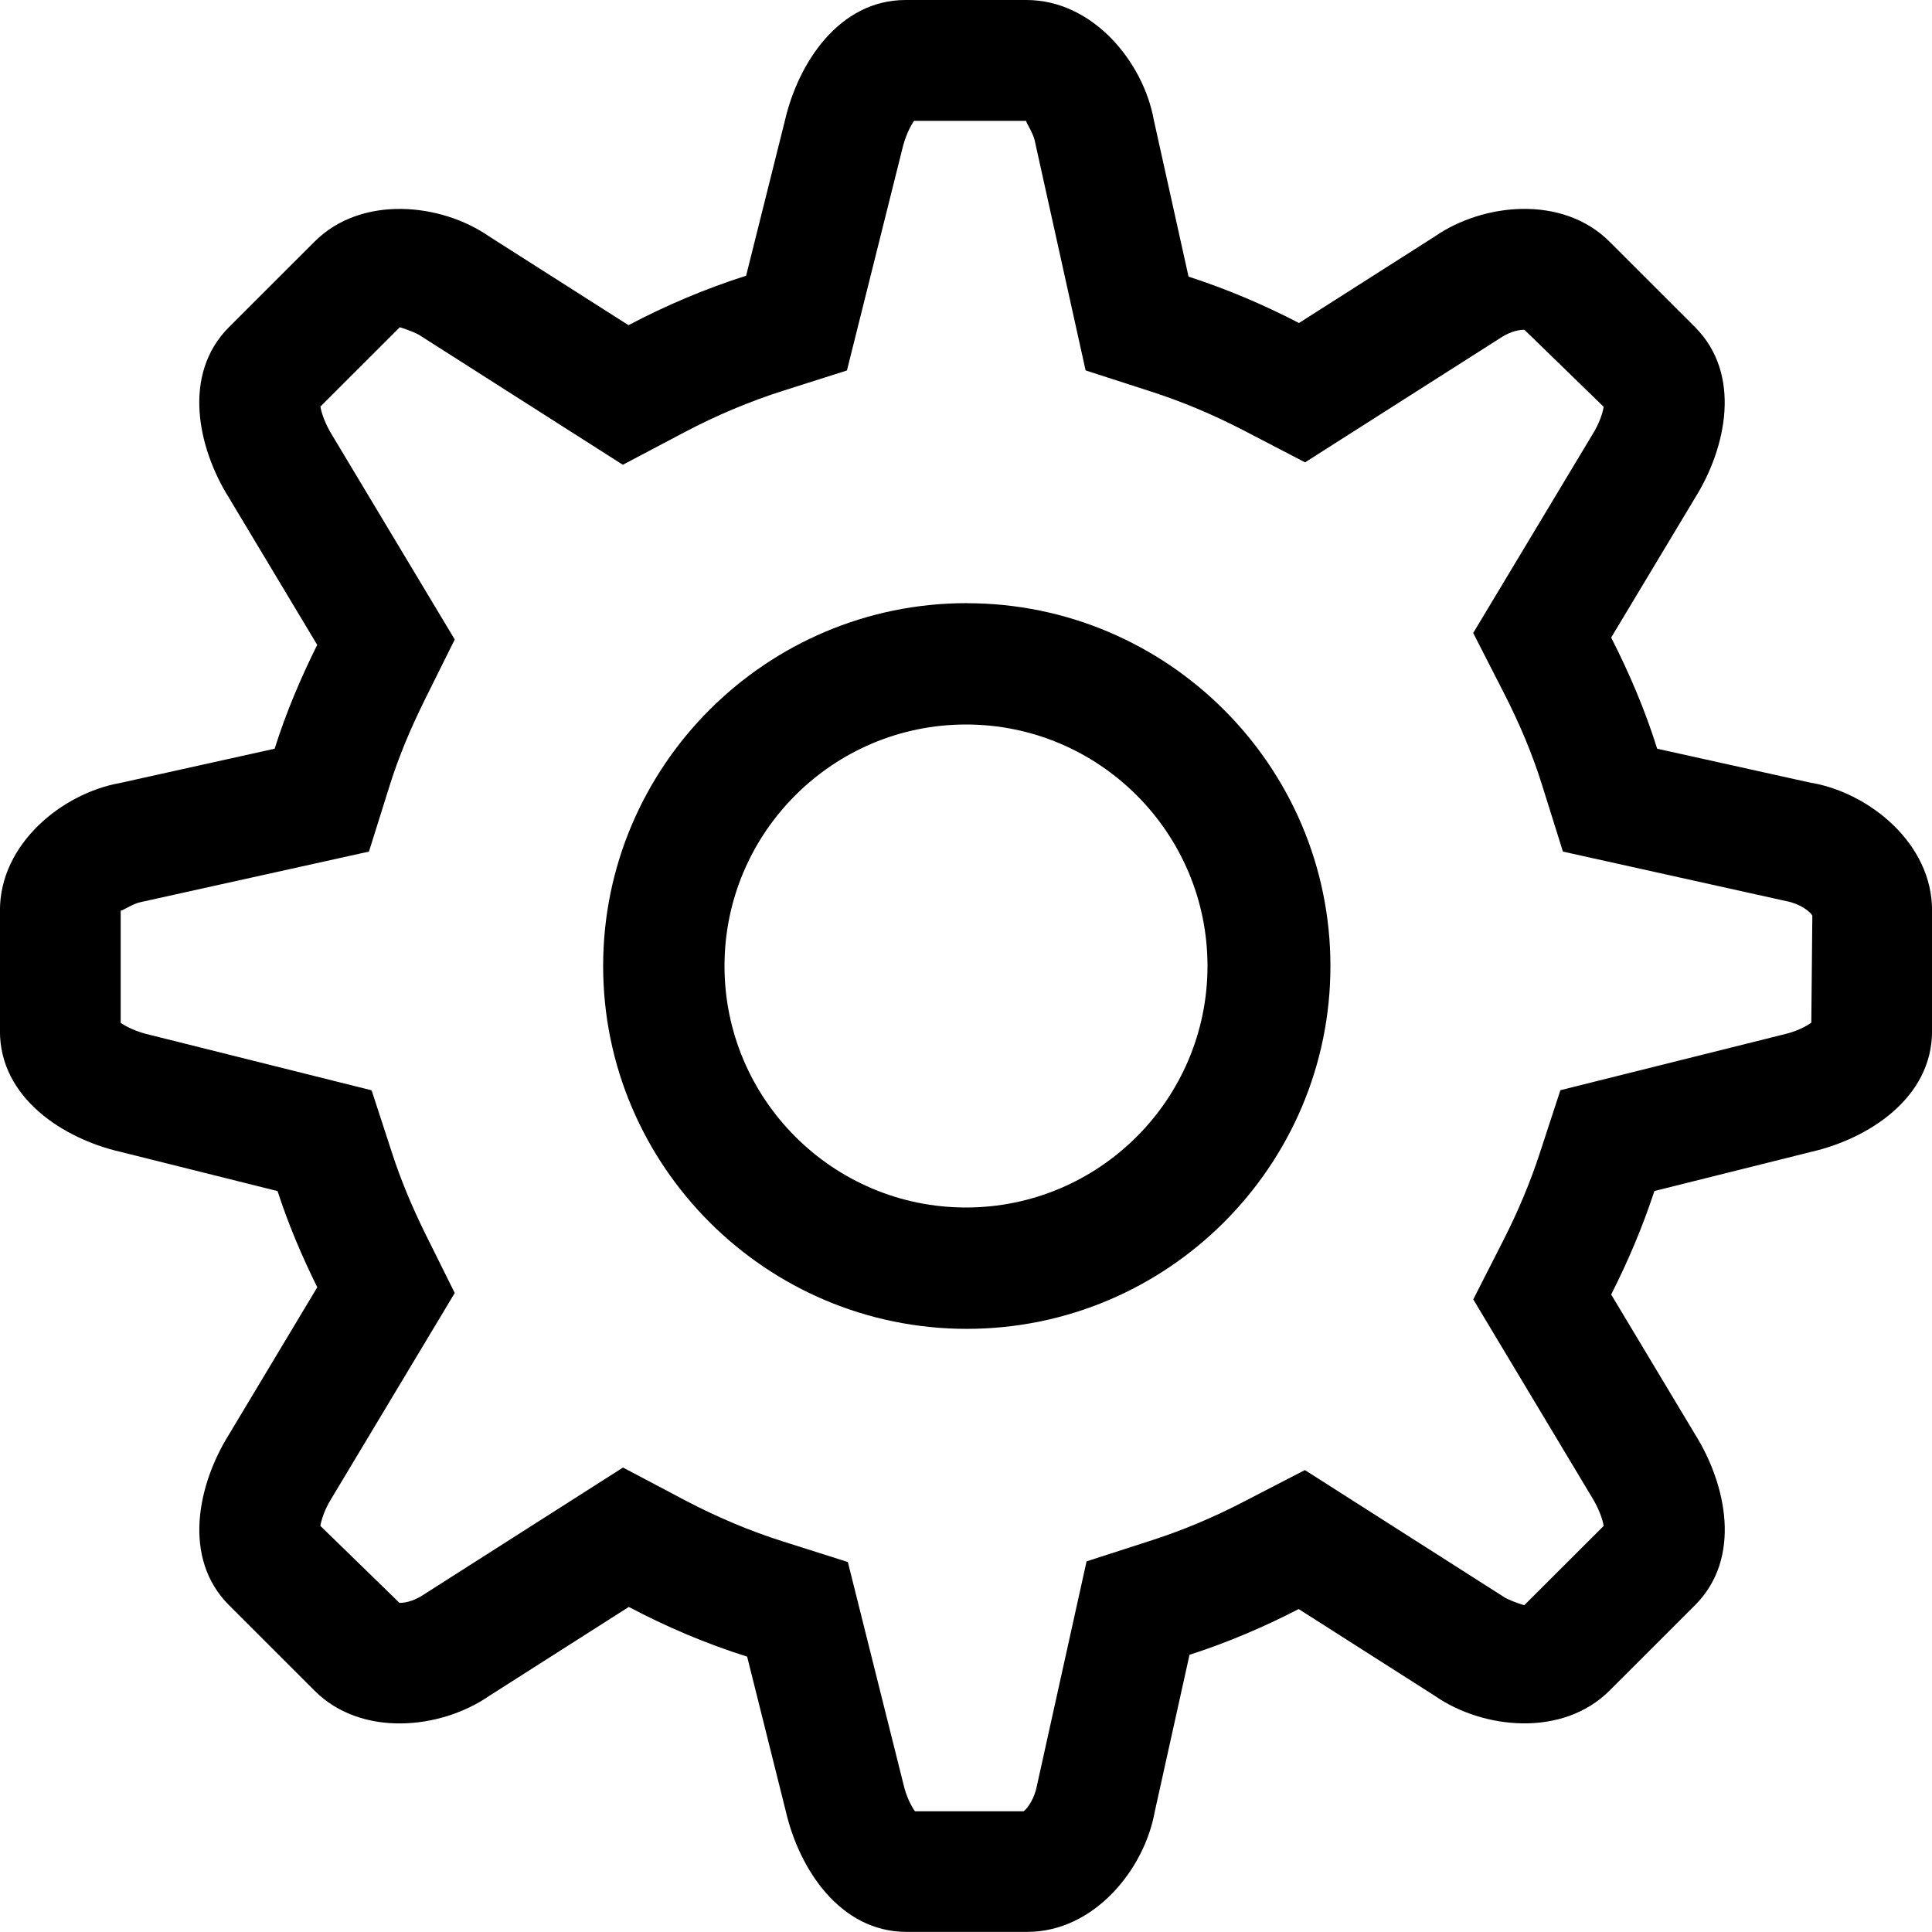
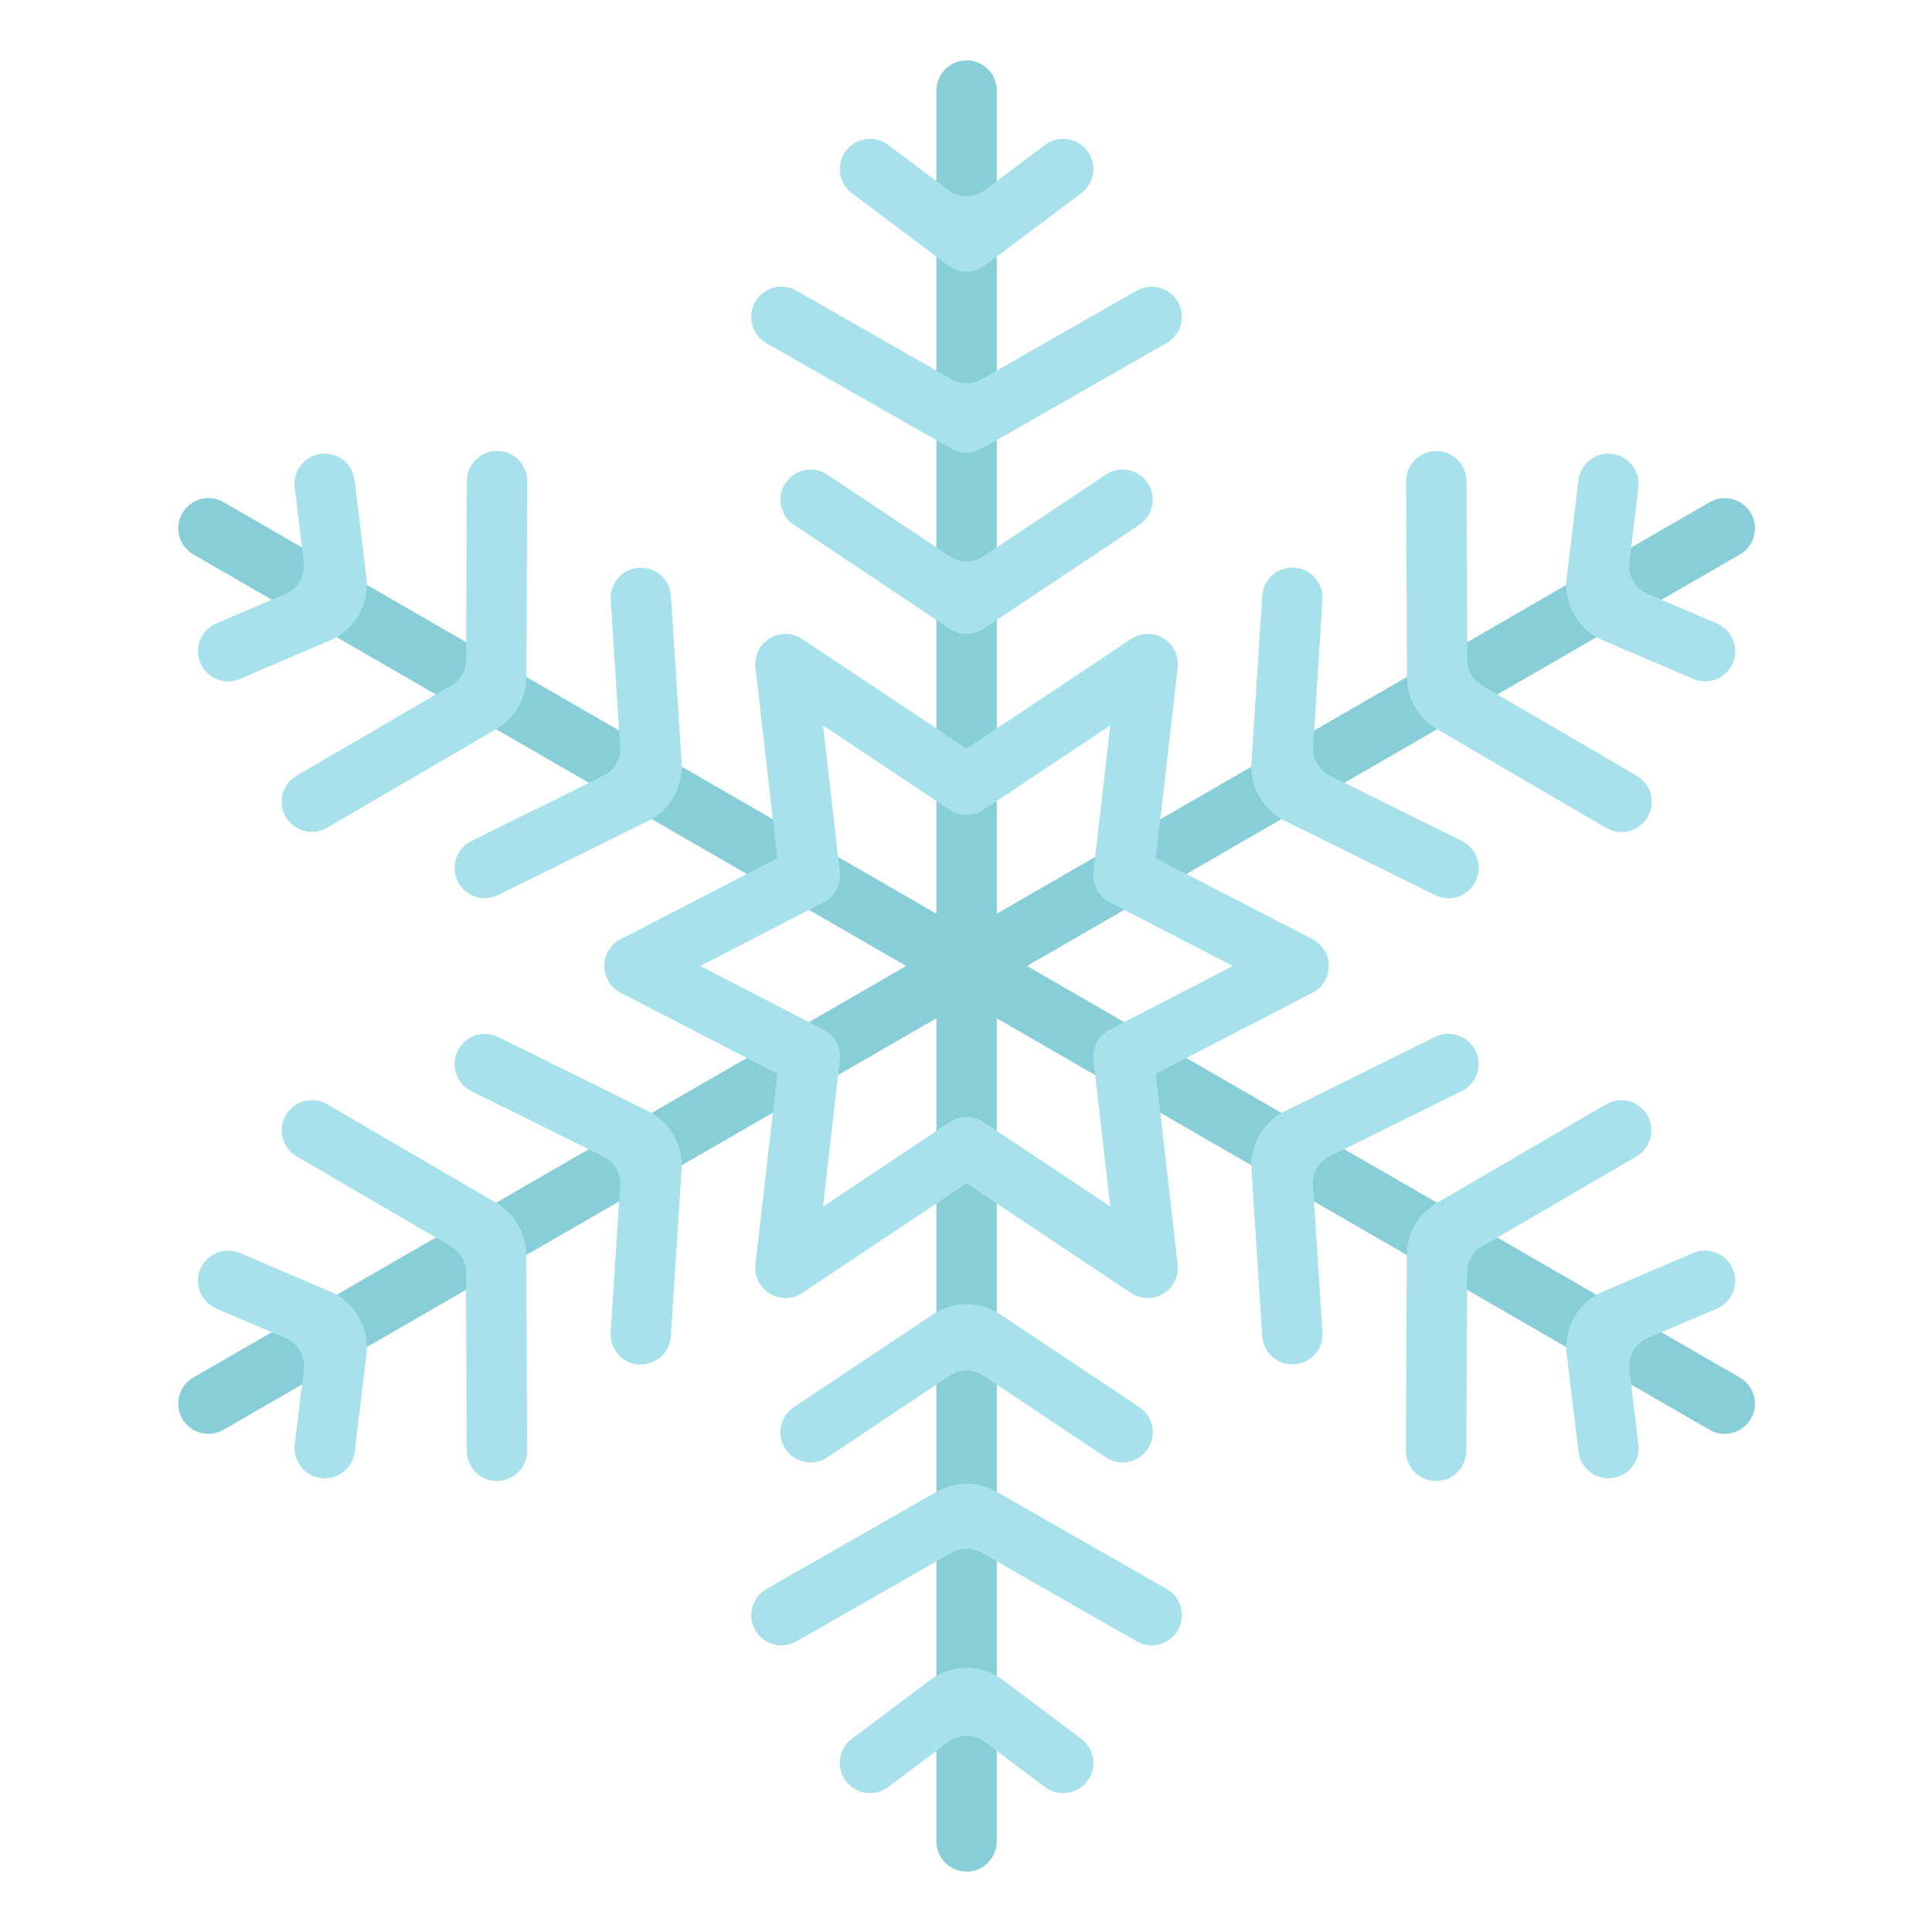
- <svg xmlns="http://www.w3.org/2000/svg" fill="#000000" width="800px" height="800px" viewBox="0 0 32 32" version="1.1">
-   <path d="M30.015 12.97l-2.567-0.569c-0.2-0.64-0.462-1.252-0.762-1.841l1.389-2.313c0.518-0.829 0.78-2.047 0-2.829l-1.415-1.414c-0.78-0.781-2.098-0.64-2.894-0.088l-2.251 1.434c-0.584-0.303-1.195-0.563-1.829-0.768l-0.576-2.598c-0.172-0.953-1.005-1.984-2.11-1.984h-2c-1.104 0-1.781 1.047-2 2l-0.642 2.567c-0.678 0.216-1.328 0.492-1.948 0.819l-2.308-1.47c-0.795-0.552-2.114-0.692-2.894 0.088l-1.415 1.414c-0.781 0.782-0.519 2 0 2.828l1.461 2.435c-0.274 0.552-0.517 1.123-0.705 1.72l-2.566 0.569c-0.953 0.171-1.984 1.005-1.984 2.109v2c0 1.105 1.047 1.782 2 2l2.598 0.649c0.179 0.551 0.404 1.080 0.658 1.593l-1.462 2.438c-0.518 0.828-0.78 2.047 0 2.828l1.415 1.414c0.78 0.782 2.098 0.64 2.894 0.089l2.313-1.474c0.623 0.329 1.277 0.608 1.96 0.823l0.64 2.559c0.219 0.953 0.896 2 2 2h2c1.105 0 1.938-1.032 2.11-1.985l0.577-2.604c0.628-0.203 1.23-0.459 1.808-0.758l2.256 1.438c0.796 0.552 2.114 0.692 2.895-0.089l1.415-1.414c0.78-0.782 0.518-2 0-2.828l-1.39-2.317c0.279-0.549 0.521-1.12 0.716-1.714l2.599-0.649c0.953-0.219 2-0.895 2-2v-2c0-1.104-1.031-1.938-1.985-2.11zM30.001 16.939c-0.085 0.061-0.245 0.145-0.448 0.192l-3.708 0.926-0.344 1.051c-0.155 0.474-0.356 0.954-0.597 1.428l-0.502 0.986 1.959 3.267c0.125 0.2 0.183 0.379 0.201 0.485l-1.316 1.314c-0.127-0.040-0.271-0.092-0.341-0.14l-3.292-2.099-1.023 0.529c-0.493 0.256-0.999 0.468-1.503 0.631l-1.090 0.352-0.824 3.723c-0.038 0.199-0.145 0.36-0.218 0.417h-1.8c-0.061-0.085-0.145-0.245-0.191-0.448l-0.921-3.681-1.066-0.338c-0.549-0.173-1.097-0.404-1.63-0.684l-1.028-0.543-3.293 2.099c-0.135 0.091-0.279 0.143-0.409 0.143l-1.311-1.276c0.018-0.104 0.072-0.274 0.181-0.449l2.045-3.408-0.487-0.98c-0.227-0.462-0.407-0.895-0.547-1.325l-0.343-1.052-3.671-0.918c-0.231-0.052-0.398-0.139-0.485-0.2v-1.86c0.001 0.001 0.002 0.001 0.005 0.001 0.034 0 0.198-0.117 0.335-0.142l3.772-0.835 0.346-1.103c0.141-0.449 0.333-0.917 0.588-1.43l0.487-0.98-2.024-3.373c-0.125-0.201-0.184-0.38-0.201-0.485l1.315-1.314c0.128 0.041 0.271 0.093 0.34 0.14l3.354 2.138 1.027-0.542c0.527-0.278 1.073-0.507 1.622-0.682l1.063-0.338 0.912-3.649c0.053-0.231 0.138-0.398 0.2-0.485h1.859c-0.014 0.020 0.115 0.195 0.142 0.339l0.84 3.794 1.089 0.352c0.511 0.165 1.023 0.38 1.523 0.639l1.023 0.532 3.224-2.053c0.135-0.092 0.279-0.143 0.409-0.143l1.313 1.276c-0.017 0.104-0.072 0.276-0.181 0.45l-1.98 3.296 0.505 0.988c0.273 0.533 0.48 1.033 0.635 1.529l0.346 1.104 3.697 0.82c0.224 0.041 0.398 0.171 0.434 0.241zM16.013 9.99c-3.321 0-6.023 2.697-6.023 6.010s2.702 6.010 6.023 6.010 6.023-2.697 6.023-6.009c0-3.313-2.702-6.010-6.023-6.010zM16 20c-2.205 0-4-1.794-4-4s1.794-4 4-4c2.206 0 4 1.794 4 4s-1.794 4-4 4z" />
+ <svg xmlns="http://www.w3.org/2000/svg" width="800px" height="800px" viewBox="0 0 64 64">
+   <g id="flat">
+     <rect height="60" rx="1" ry="1" style="fill:#87ced9" width="2" x="31.019" y="2" />
+     <rect height="2" rx="1" ry="1" style="fill:#87ced9" transform="translate(-11.709 20.293) rotate(-29.995)" width="60" x="2.019" y="31" />
+     <rect height="60" rx="1" ry="1" style="fill:#87ced9" transform="translate(-11.703 43.729) rotate(-60)" width="2" x="31.019" y="2" />
+     <path d="M34.619,59.2l-2-1.5a1,1,0,0,0-1.2,0l-2,1.5a1,1,0,0,1-1.4-.2h0a1,1,0,0,1,.2-1.4l2.6-1.95a2,2,0,0,1,2.4,0l2.6,1.95a1,1,0,0,1,.2,1.4h0A1,1,0,0,1,34.619,59.2Z" style="fill:#a7e1eb" />
+     <path d="M32.019,15a1,1,0,0,1-.5-.132l-6.132-3.5A1,1,0,0,1,25.019,10h0a1,1,0,0,1,1.364-.372l5.14,2.937a1,1,0,0,0,.992,0l5.14-2.937A1,1,0,0,1,39.019,10h0a1,1,0,0,1-.372,1.364l-6.132,3.5A1,1,0,0,1,32.019,15Z" style="fill:#a7e1eb" />
+     <path d="M32.019,21a1,1,0,0,1-.555-.168L26.3,17.387A1,1,0,0,1,26.019,16h0a1,1,0,0,1,1.387-.277l4.058,2.706a1,1,0,0,0,1.11,0l4.058-2.706A1,1,0,0,1,38.019,16h0a1,1,0,0,1-.277,1.387l-5.168,3.445A1,1,0,0,1,32.019,21Z" style="fill:#a7e1eb" />
+     <path d="M32.019,9a1,1,0,0,1-.6-.2l-3.2-2.4a1,1,0,0,1-.2-1.4h0a1,1,0,0,1,1.4-.2l2,1.5a1,1,0,0,0,1.2,0l2-1.5a1,1,0,0,1,1.4.2h0a1,1,0,0,1-.2,1.4l-3.2,2.4A1,1,0,0,1,32.019,9Z" style="fill:#a7e1eb" />
+     <path d="M37.655,54.372l-5.14-2.937a1,1,0,0,0-.992,0l-5.14,2.937A1,1,0,0,1,25.019,54h0a1,1,0,0,1,.372-1.364l5.636-3.221a2,2,0,0,1,1.984,0l5.636,3.221A1,1,0,0,1,39.019,54h0A1,1,0,0,1,37.655,54.372Z" style="fill:#a7e1eb" />
+     <path d="M36.632,48.277l-4.058-2.706a1,1,0,0,0-1.11,0l-4.058,2.706A1,1,0,0,1,26.019,48h0a1,1,0,0,1,.277-1.387l4.614-3.075a2,2,0,0,1,2.218,0l4.614,3.075A1,1,0,0,1,38.019,48h0A1,1,0,0,1,36.632,48.277Z" style="fill:#a7e1eb" />
+     <path d="M15.462,48.067l-.026-5.92a1,1,0,0,0-.5-.859L9.827,38.306a1,1,0,0,1-.36-1.368h0a1,1,0,0,1,1.367-.36l5.607,3.27a2,2,0,0,1,.992,1.719l.029,6.491a1,1,0,0,1-1,1h0A1,1,0,0,1,15.462,48.067Z" style="fill:#a7e1eb" />
+     <path d="M21.163,45.2h0a1,1,0,0,1-.933-1.062l.314-4.868a1,1,0,0,0-.555-.96l-4.373-2.163a1,1,0,0,1-.453-1.339h0A1,1,0,0,1,16.5,34.35l4.971,2.458a2,2,0,0,1,1.109,1.921l-.357,5.534A1,1,0,0,1,21.163,45.2Z" style="fill:#a7e1eb" />
+     <path d="M10.637,48.964h0a1,1,0,0,1-.873-1.112l.3-2.483a1,1,0,0,0-.6-1.039l-2.3-.982a1,1,0,0,1-.526-1.312h0a1,1,0,0,1,1.312-.527l2.989,1.277a2,2,0,0,1,1.2,2.078l-.389,3.227A1,1,0,0,1,10.637,48.964Z" style="fill:#a7e1eb" />
+     <path d="M53.2,27.422,47.6,24.152a2,2,0,0,1-.992-1.719l-.029-6.491a1,1,0,0,1,1-1h0a1,1,0,0,1,1,.995l.027,5.92a1,1,0,0,0,.5.859l5.113,2.982a1,1,0,0,1,.36,1.368h0A1,1,0,0,1,53.2,27.422Z" style="fill:#a7e1eb" />
+     <path d="M56.09,22.491,53.1,21.214a2,2,0,0,1-1.2-2.078l.389-3.227a1,1,0,0,1,1.112-.873h0a1,1,0,0,1,.873,1.112l-.3,2.483a1,1,0,0,0,.6,1.039l2.3.982a1,1,0,0,1,.527,1.312h0A1,1,0,0,1,56.09,22.491Z" style="fill:#a7e1eb" />
+     <path d="M47.536,29.65l-4.97-2.458a2,2,0,0,1-1.11-1.922l.357-5.533a1,1,0,0,1,1.062-.933h0a1,1,0,0,1,.933,1.062L43.5,24.734a1,1,0,0,0,.555.96l4.373,2.163a1,1,0,0,1,.453,1.339h0A1,1,0,0,1,47.536,29.65Z" style="fill:#a7e1eb" />
+     <path d="M47.572,49.062h0a1,1,0,0,1-1-1l.029-6.491a2,2,0,0,1,.993-1.719l5.606-3.27a1,1,0,0,1,1.368.36h0a1,1,0,0,1-.36,1.368L49.1,41.288a1,1,0,0,0-.5.859l-.027,5.92A1,1,0,0,1,47.572,49.062Z" style="fill:#a7e1eb" />
+     <path d="M41.813,44.263l-.357-5.533a2,2,0,0,1,1.11-1.922l4.97-2.458a1,1,0,0,1,1.339.453h0a1,1,0,0,1-.453,1.339L44.05,38.306a1,1,0,0,0-.555.96l.314,4.868a1,1,0,0,1-.933,1.062h0A1,1,0,0,1,41.813,44.263Z" style="fill:#a7e1eb" />
+     <path d="M52.29,48.091,51.9,44.864a2,2,0,0,1,1.2-2.078l2.989-1.277a1,1,0,0,1,1.312.527h0a1,1,0,0,1-.527,1.312l-2.3.982a1,1,0,0,0-.6,1.039l.3,2.483a1,1,0,0,1-.873,1.112h0A1,1,0,0,1,52.29,48.091Z" style="fill:#a7e1eb" />
+     <path d="M9.467,27.062h0a1,1,0,0,1,.36-1.368l5.113-2.982a1,1,0,0,0,.5-.859l.026-5.92a1,1,0,0,1,1-.995h0a1,1,0,0,1,1,1l-.029,6.491a2,2,0,0,1-.992,1.719l-5.607,3.27A1,1,0,0,1,9.467,27.062Z" style="fill:#a7e1eb" />
+     <path d="M6.637,21.964h0a1,1,0,0,1,.526-1.312l2.3-.982a1,1,0,0,0,.6-1.039l-.3-2.483a1,1,0,0,1,.873-1.112h0a1,1,0,0,1,1.112.873l.389,3.227a2,2,0,0,1-1.2,2.078L7.949,22.491A1,1,0,0,1,6.637,21.964Z" style="fill:#a7e1eb" />
+     <path d="M15.163,29.2h0a1,1,0,0,1,.453-1.339l4.373-2.163a1,1,0,0,0,.555-.96l-.314-4.868a1,1,0,0,1,.933-1.062h0a1,1,0,0,1,1.062.933l.357,5.534a2,2,0,0,1-1.109,1.921L16.5,29.65A1,1,0,0,1,15.163,29.2Z" style="fill:#a7e1eb" />
+     <path d="M26.019,43a1,1,0,0,1-.994-1.114l.726-6.315L20.56,32.888a1,1,0,0,1,0-1.776l5.191-2.683-.726-6.315a1,1,0,0,1,1.549-.946l5.445,3.63,5.445-3.63a1,1,0,0,1,1.549.946l-.725,6.315,5.19,2.683a1,1,0,0,1,0,1.776l-5.19,2.683.725,6.315a1,1,0,0,1-1.549.946L32.019,39.2l-5.445,3.63A1,1,0,0,1,26.019,43Zm6-6a1,1,0,0,1,.555.168l4.206,2.8-.558-4.858a1,1,0,0,1,.534-1L40.841,32l-4.085-2.112a1,1,0,0,1-.534-1l.558-4.858-4.206,2.8a1,1,0,0,1-1.11,0l-4.2-2.8.558,4.858a1,1,0,0,1-.535,1L23.2,32l4.085,2.112a1,1,0,0,1,.535,1l-.558,4.858,4.2-2.8A1,1,0,0,1,32.019,37Z" style="fill:#a7e1eb" />
+   </g>
</svg>
